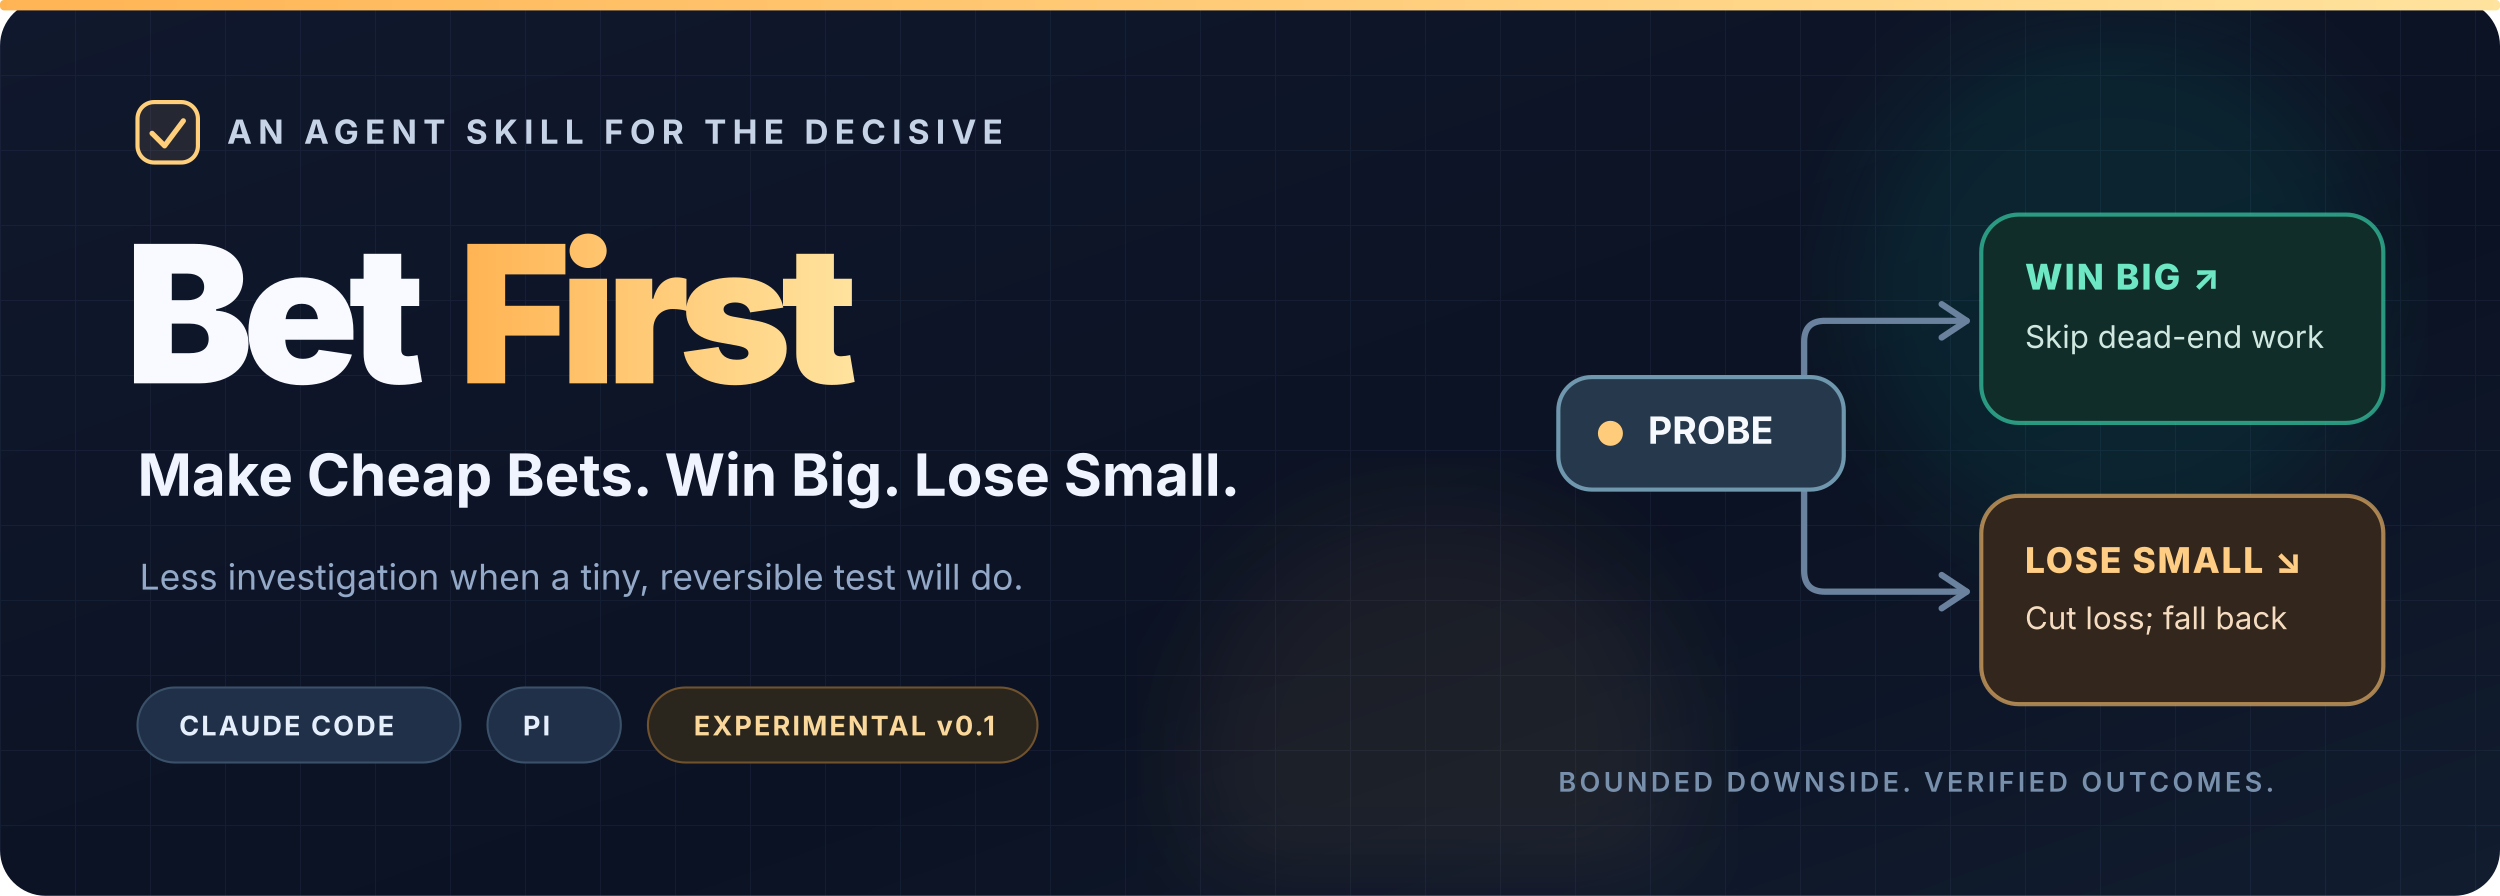
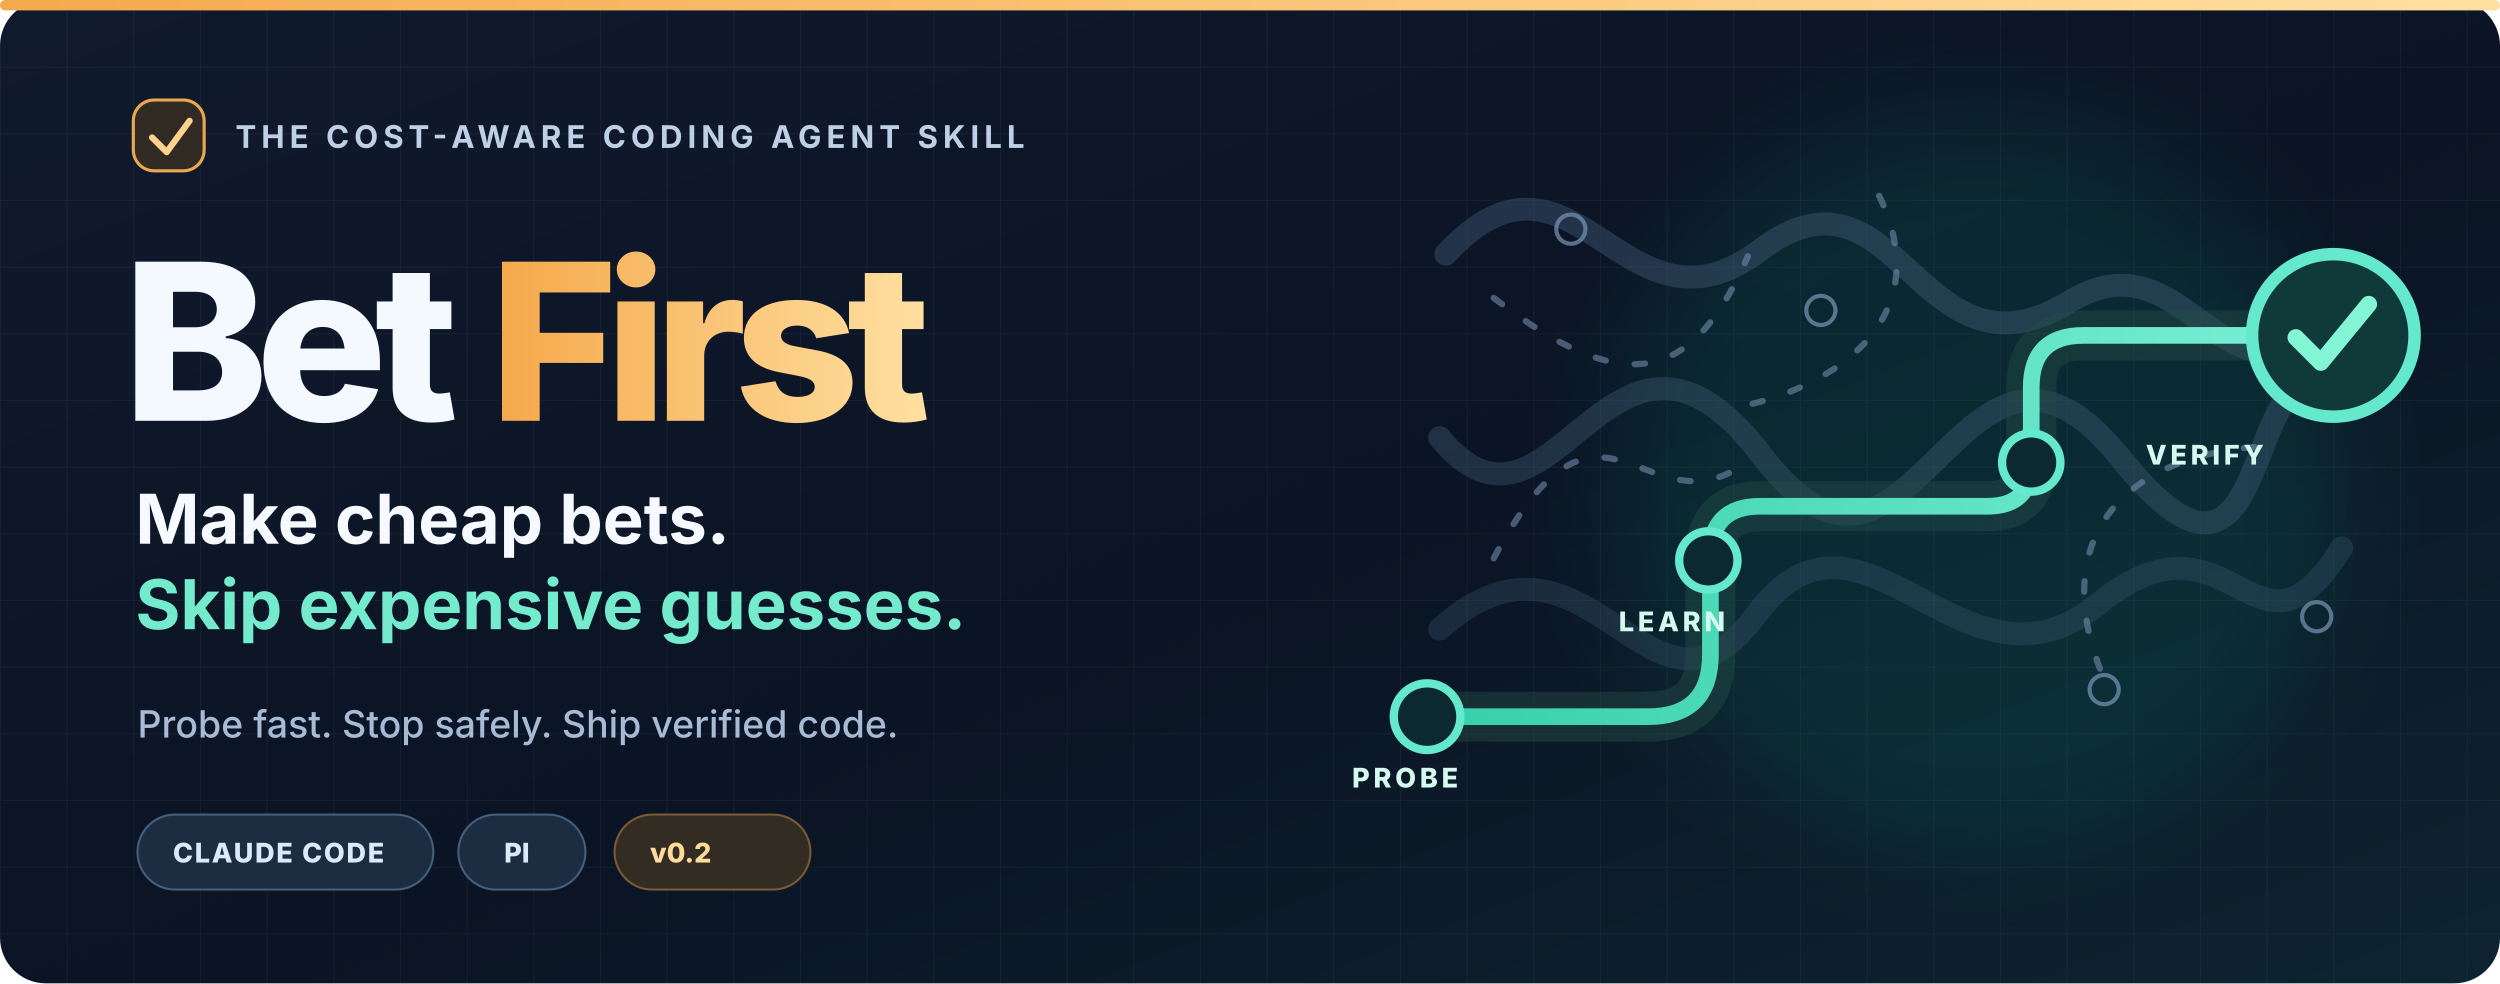
- <svg xmlns="http://www.w3.org/2000/svg" width="1200" height="430" viewBox="0 0 1200 430" role="img" aria-labelledby="title desc">
+ <svg xmlns="http://www.w3.org/2000/svg" width="1200" height="472" viewBox="0 0 1200 472" role="img" aria-labelledby="title desc">
  <defs>
    <linearGradient id="bg" x1="0" y1="0" x2="1" y2="1">
-       <stop stop-color="#10182D" />
-       <stop offset=".62" stop-color="#0B1223" />
-       <stop offset="1" stop-color="#111D2F" />
+       <stop stop-color="#101a2d" />
+       <stop offset=".55" stop-color="#0b1424" />
+       <stop offset="1" stop-color="#0d2430" />
    </linearGradient>
-     <linearGradient id="accent" x1="0" y1="0" x2="1" y2="0">
-       <stop stop-color="#FFB454" />
-       <stop offset="1" stop-color="#FFE39E" />
+     <linearGradient id="amber" x1="0" x2="1">
+       <stop stop-color="#f5a94c" />
+       <stop offset="1" stop-color="#ffe0a1" />
    </linearGradient>
-     <linearGradient id="green" x1="0" y1="0" x2="1" y2="1">
-       <stop stop-color="#32E5B4" />
-       <stop offset="1" stop-color="#65F0D5" />
+     <linearGradient id="mint" x1="0" x2="1">
+       <stop stop-color="#35cfa9" />
+       <stop offset="1" stop-color="#7cf0d6" />
    </linearGradient>
-     <pattern id="grid" width="36" height="36" patternUnits="userSpaceOnUse">
-       <path d="M36 0H0V36" fill="none" stroke="#86A7D7" stroke-opacity=".07" stroke-width="1" />
+     <pattern id="grid" width="32" height="32" patternUnits="userSpaceOnUse">
+       <path d="M32 0H0V32" fill="none" stroke="#96aac6" stroke-opacity=".065" />
    </pattern>
-     <filter id="glow">
+     <filter id="soft">
      <feGaussianBlur stdDeviation="24" />
    </filter>
  </defs>
-   <rect width="1200" height="430" rx="22" fill="url(#bg)" />
-   <rect width="1200" height="430" rx="22" fill="url(#grid)" />
-   <circle cx="1015" cy="138" r="125" fill="#16EAB4" fill-opacity=".08" filter="url(#glow)" />
-   <circle cx="690" cy="364" r="120" fill="#FFBA60" fill-opacity=".07" filter="url(#glow)" />
-   <rect x="0" y="0" width="1200" height="5" rx="2" fill="url(#accent)" />
-   <rect x="66" y="49" width="29" height="29" rx="8" stroke="#FFCF7B" stroke-width="2" fill="#FFCF7B" fill-opacity=".09" />
-   <path d="M73 64l6 6 9-12" fill="none" stroke="#FFCF7B" stroke-width="2.5" stroke-linecap="round" stroke-linejoin="round" />
-   <text x="109" y="69" fill="#C6D3E7" font-family="Inter, ui-sans-serif, system-ui, -apple-system, sans-serif" font-size="16" font-weight="700" letter-spacing="3">AN AGENT SKILL FOR THE DECISIVE</text>
-   <text x="60" y="184" fill="#F8FAFF" font-family="Inter, ui-sans-serif, system-ui, -apple-system, sans-serif" font-size="92" font-weight="850" letter-spacing="-5">Bet</text>
-   <text x="220" y="184" fill="url(#accent)" font-family="Inter, ui-sans-serif, system-ui, -apple-system, sans-serif" font-size="92" font-weight="850" letter-spacing="-5">First</text>
-   <text x="66" y="238" fill="#F0F4FF" font-family="Inter, ui-sans-serif, system-ui, -apple-system, sans-serif" font-size="28" font-weight="650">Make Cheap Bets. Win Big. Lose Small.</text>
-   <text x="67" y="283" fill="#93A9C7" font-family="Inter, ui-sans-serif, system-ui, -apple-system, sans-serif" font-size="17">Less investigation when a tiny, reversible test will do.</text>
-   <g font-family="Inter, ui-sans-serif, system-ui, -apple-system, sans-serif" font-size="13" font-weight="700" letter-spacing="1">
-     <rect x="66" y="330" width="155" height="36" rx="18" fill="#1F3048" stroke="#3A5169" />
-     <text x="86" y="353" fill="#E5EFFC">CLAUDE CODE</text>
-     <rect x="234" y="330" width="64" height="36" rx="18" fill="#1F3048" stroke="#3A5169" />
-     <text x="251" y="353" fill="#E5EFFC">PI</text>
-     <rect x="311" y="330" width="187" height="36" rx="18" fill="#2A251D" stroke="#70522D" />
-     <text x="333" y="353" fill="#FAD79A">EXPERIMENTAL v0.1</text>
+   <rect width="1200" height="472" rx="22" fill="url(#bg)" />
+   <rect width="1200" height="472" rx="22" fill="url(#grid)" />
+   <rect width="1200" height="5" rx="2.5" fill="url(#amber)" />
+   <circle cx="949" cy="231" r="176" fill="#20c89d" fill-opacity=".11" filter="url(#soft)" />
+   <g font-family="Inter, system-ui, -apple-system, sans-serif">
+     <rect x="64" y="48" width="34" height="34" rx="10" fill="#322b23" stroke="#e8a94e" stroke-width="1.5" />
+     <path d="M73 66l7 7 11-15" fill="none" stroke="#ffd28e" stroke-width="3" stroke-linecap="round" stroke-linejoin="round" />
+     <text x="113" y="71" font-size="15" font-weight="730" fill="#bed0e5" letter-spacing="2.4">THE COST-AWARE CODING AGENT SKILL</text>
+     <text x="59" y="202" font-size="105" font-weight="820" letter-spacing="-6" fill="#f4f8ff">Bet</text>
+     <text x="235" y="202" font-size="105" font-weight="820" letter-spacing="-6" fill="url(#amber)">First</text>
+     <text x="65" y="261" font-size="33" font-weight="730" fill="#f6f9ff">Make cheap bets.</text>
+     <text x="65" y="302" font-size="33" font-weight="730" fill="#74ebcd">Skip expensive guesses.</text>
+     <text x="66" y="354" font-size="18" font-weight="520" fill="#a7bbd6">Probe fast. Stop safely. Ship verified code.</text>
+     <rect x="66" y="391" width="142" height="36" rx="18" fill="#1c2d42" stroke="#435f7b" />
+     <text x="83" y="414" font-size="13" font-weight="760" letter-spacing=".8" fill="#dbe9f8">CLAUDE CODE</text>
+     <rect x="220" y="391" width="61" height="36" rx="18" fill="#1c2d42" stroke="#435f7b" />
+     <text x="242" y="414" font-size="13" font-weight="760" fill="#dbe9f8">PI</text>
+     <rect x="295" y="391" width="94" height="36" rx="18" fill="#322c23" stroke="#7a5a34" />
+     <text x="312" y="414" font-size="13" font-weight="760" fill="#ffdb9b">v0.2</text>
  </g>
  <g fill="none" stroke-linecap="round" stroke-linejoin="round">
-     <path d="M866 200V164Q866 154 876 154H944" stroke="#6B829E" stroke-width="3" />
-     <path d="M944 154L932 146M944 154L932 162" stroke="#6B829E" stroke-width="3" />
-     <path d="M866 200V274Q866 284 876 284H944" stroke="#6B829E" stroke-width="3" />
-     <path d="M944 284L932 276M944 284L932 292" stroke="#6B829E" stroke-width="3" />
+     <path d="M694 122c62-67 85 48 151-2s76 69 148 25c56-34 70 53 125 14" stroke="#47617e" stroke-width="11" stroke-opacity=".4" />
+     <path d="M691 210c55 67 82-87 155 9s95-95 172 1 56-65 104-31" stroke="#47617e" stroke-width="11" stroke-opacity=".36" />
+     <path d="M691 302c72-65 101 62 152-7s99 48 164-5 75 40 117-27" stroke="#47617e" stroke-width="11" stroke-opacity=".28" />
+     <path d="M717 143c62 48 95 42 122-20m-122 145c50-94 70-18 115-42m70-132c29 60-23 92-66 101m172 126c-25-65 14-105 84-107" stroke="#728ba8" stroke-width="3" stroke-dasharray="5 14" stroke-opacity=".6" />
+     <path d="M685 344h106q30 0 30-30v-47q0-24 24-24h109q21 0 21-21v-36q0-25 25-25h120" stroke="#254d49" stroke-width="24" stroke-opacity=".45" />
+     <path d="M685 344h106q30 0 30-30v-47q0-24 24-24h109q21 0 21-21v-36q0-25 25-25h120" stroke="url(#mint)" stroke-width="8" />
  </g>
-   <rect x="748" y="181" width="137" height="54" rx="16" fill="#26384C" stroke="#6F97AD" stroke-width="2" />
-   <circle cx="773" cy="208" r="6" fill="#FFCC7B" />
-   <text x="791" y="213" fill="#F6FAFF" font-family="Inter, ui-sans-serif, system-ui, -apple-system, sans-serif" font-weight="700" font-size="18">PROBE</text>
-   <rect x="951" y="103" width="193" height="100" rx="18" fill="#102D2A" stroke="#39D7AE" stroke-opacity=".65" stroke-width="2" />
-   <text x="972" y="139" fill="#6EE7C4" font-family="Inter, ui-sans-serif, system-ui, -apple-system, sans-serif" font-size="17" font-weight="800" letter-spacing="1">WIN BIG ↗</text>
-   <text x="972" y="167" fill="#D0E8DF" font-family="Inter, ui-sans-serif, system-ui, -apple-system, sans-serif" font-size="15">Skip dead-end work</text>
-   <rect x="951" y="238" width="193" height="100" rx="18" fill="#33261D" stroke="#F1B96B" stroke-opacity=".65" stroke-width="2" />
-   <text x="972" y="275" fill="#FFCD84" font-family="Inter, ui-sans-serif, system-ui, -apple-system, sans-serif" font-size="17" font-weight="800" letter-spacing=".8">LOSE SMALL ↘</text>
-   <text x="972" y="302" fill="#F5DCC0" font-family="Inter, ui-sans-serif, system-ui, -apple-system, sans-serif" font-size="15">Cut loss; fall back</text>
-   <text x="748" y="380" fill="#7890AC" font-family="Inter, ui-sans-serif, system-ui, -apple-system, sans-serif" font-size="13" font-weight="600" letter-spacing="1.6">BOUNDED DOWNSIDE. VERIFIED OUTCOMES.</text>
+   <g fill="#0d2930" stroke="#65e9cc" stroke-width="4">
+     <circle cx="685" cy="344" r="16" />
+     <circle cx="820" cy="269" r="14" />
+     <circle cx="975" cy="222" r="14" />
+     <circle cx="1120" cy="161" r="39" fill="#103a39" stroke-width="6" />
+   </g>
+   <path d="M1102 162l12 12 23-28" fill="none" stroke="#83f5d5" stroke-width="8" stroke-linecap="round" stroke-linejoin="round" />
+   <g fill="#d4f9ee" font-family="Inter,system-ui,sans-serif" font-size="13" font-weight="760" letter-spacing="1.8">
+     <text x="649" y="378">PROBE</text>
+     <text x="777" y="303">LEARN</text>
+     <text x="1030" y="223">VERIFY</text>
+   </g>
+   <g fill="none" stroke="#7d96b6" stroke-width="2" stroke-opacity=".7">
+     <circle cx="754" cy="110" r="7" />
+     <circle cx="874" cy="149" r="7" />
+     <circle cx="1010" cy="331" r="7" />
+     <circle cx="1112" cy="296" r="7" />
+   </g>
</svg>
